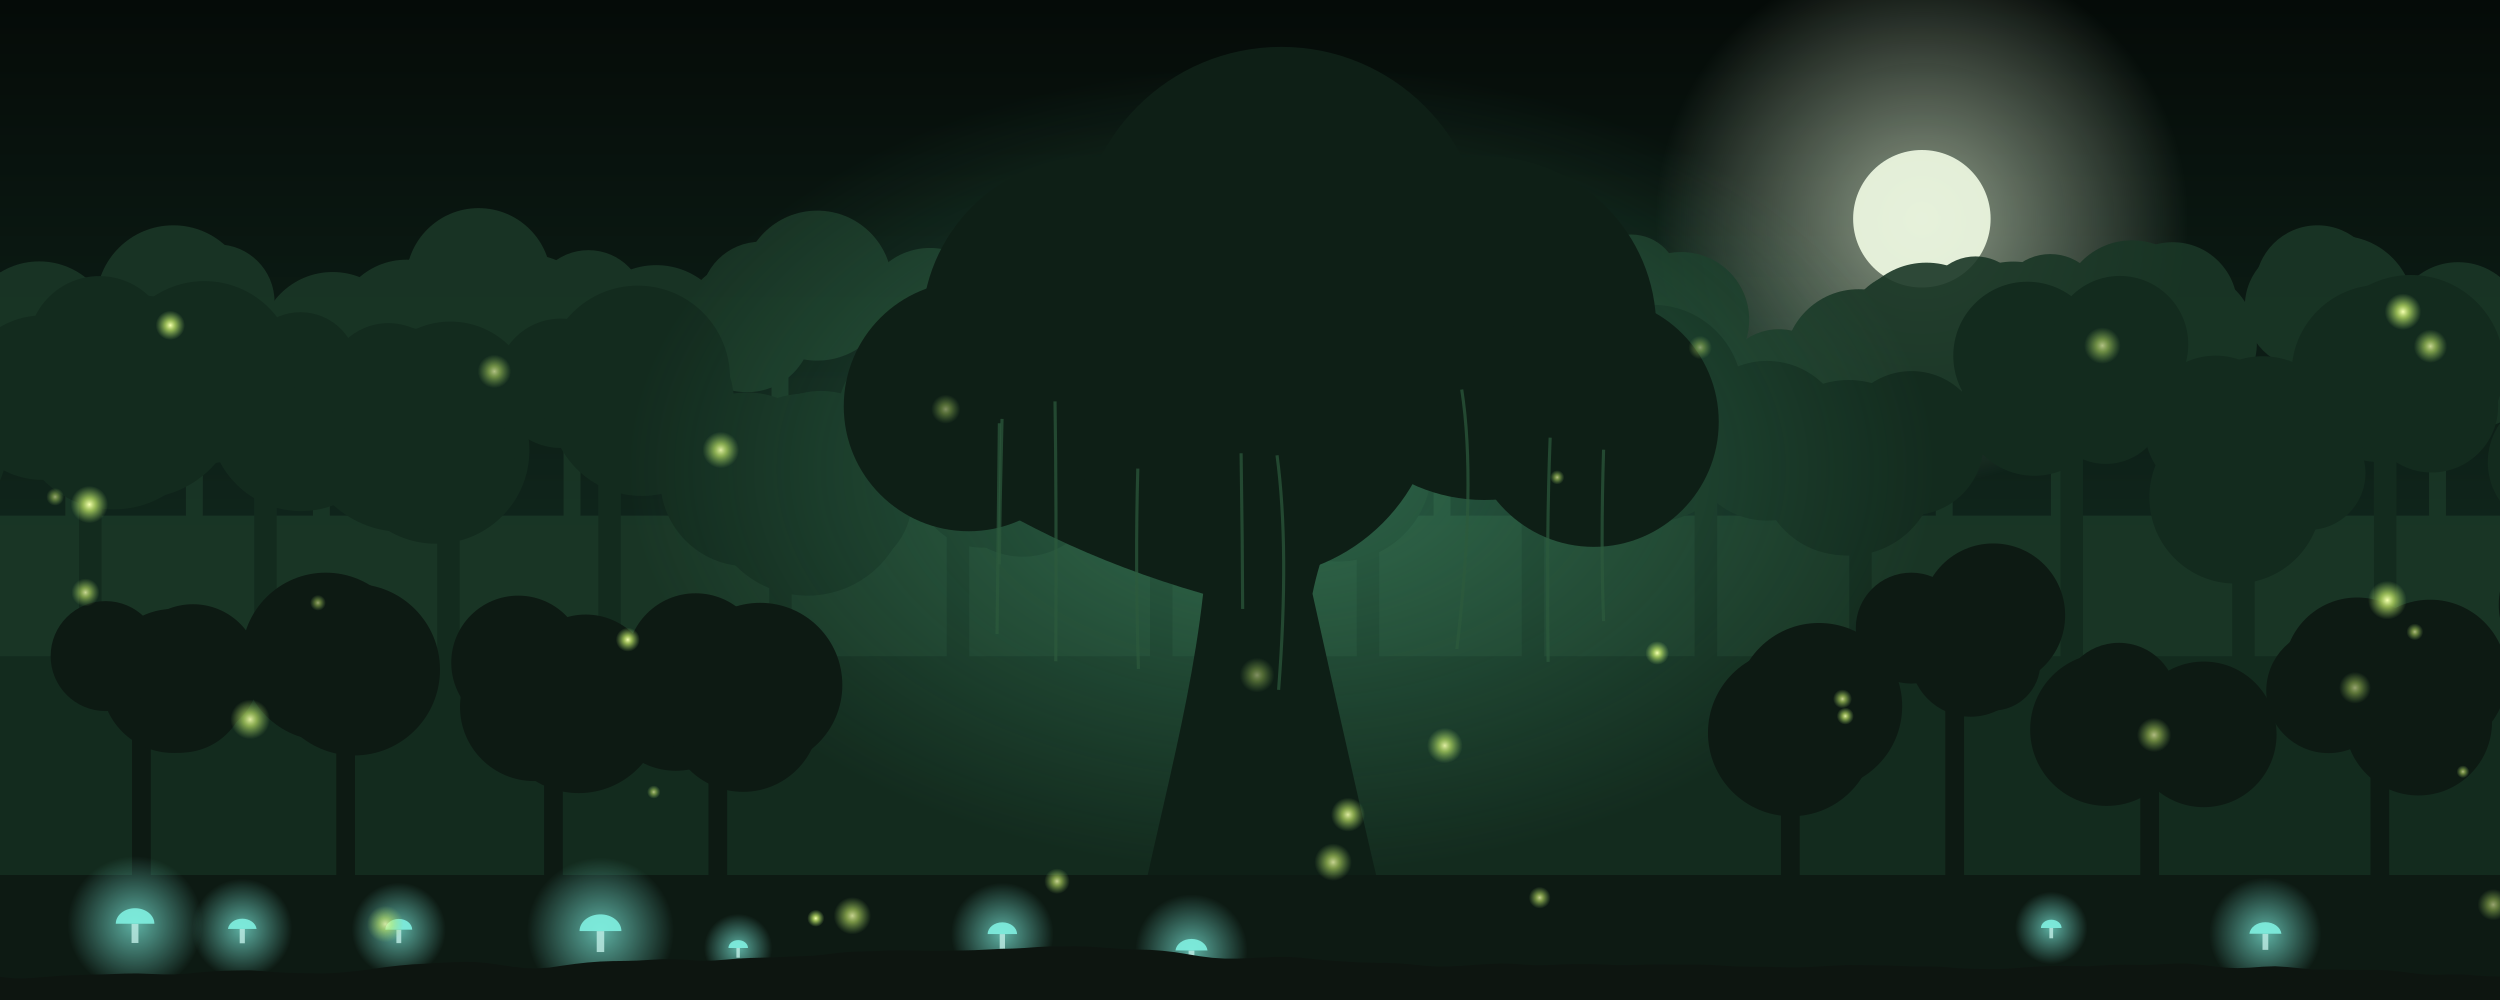
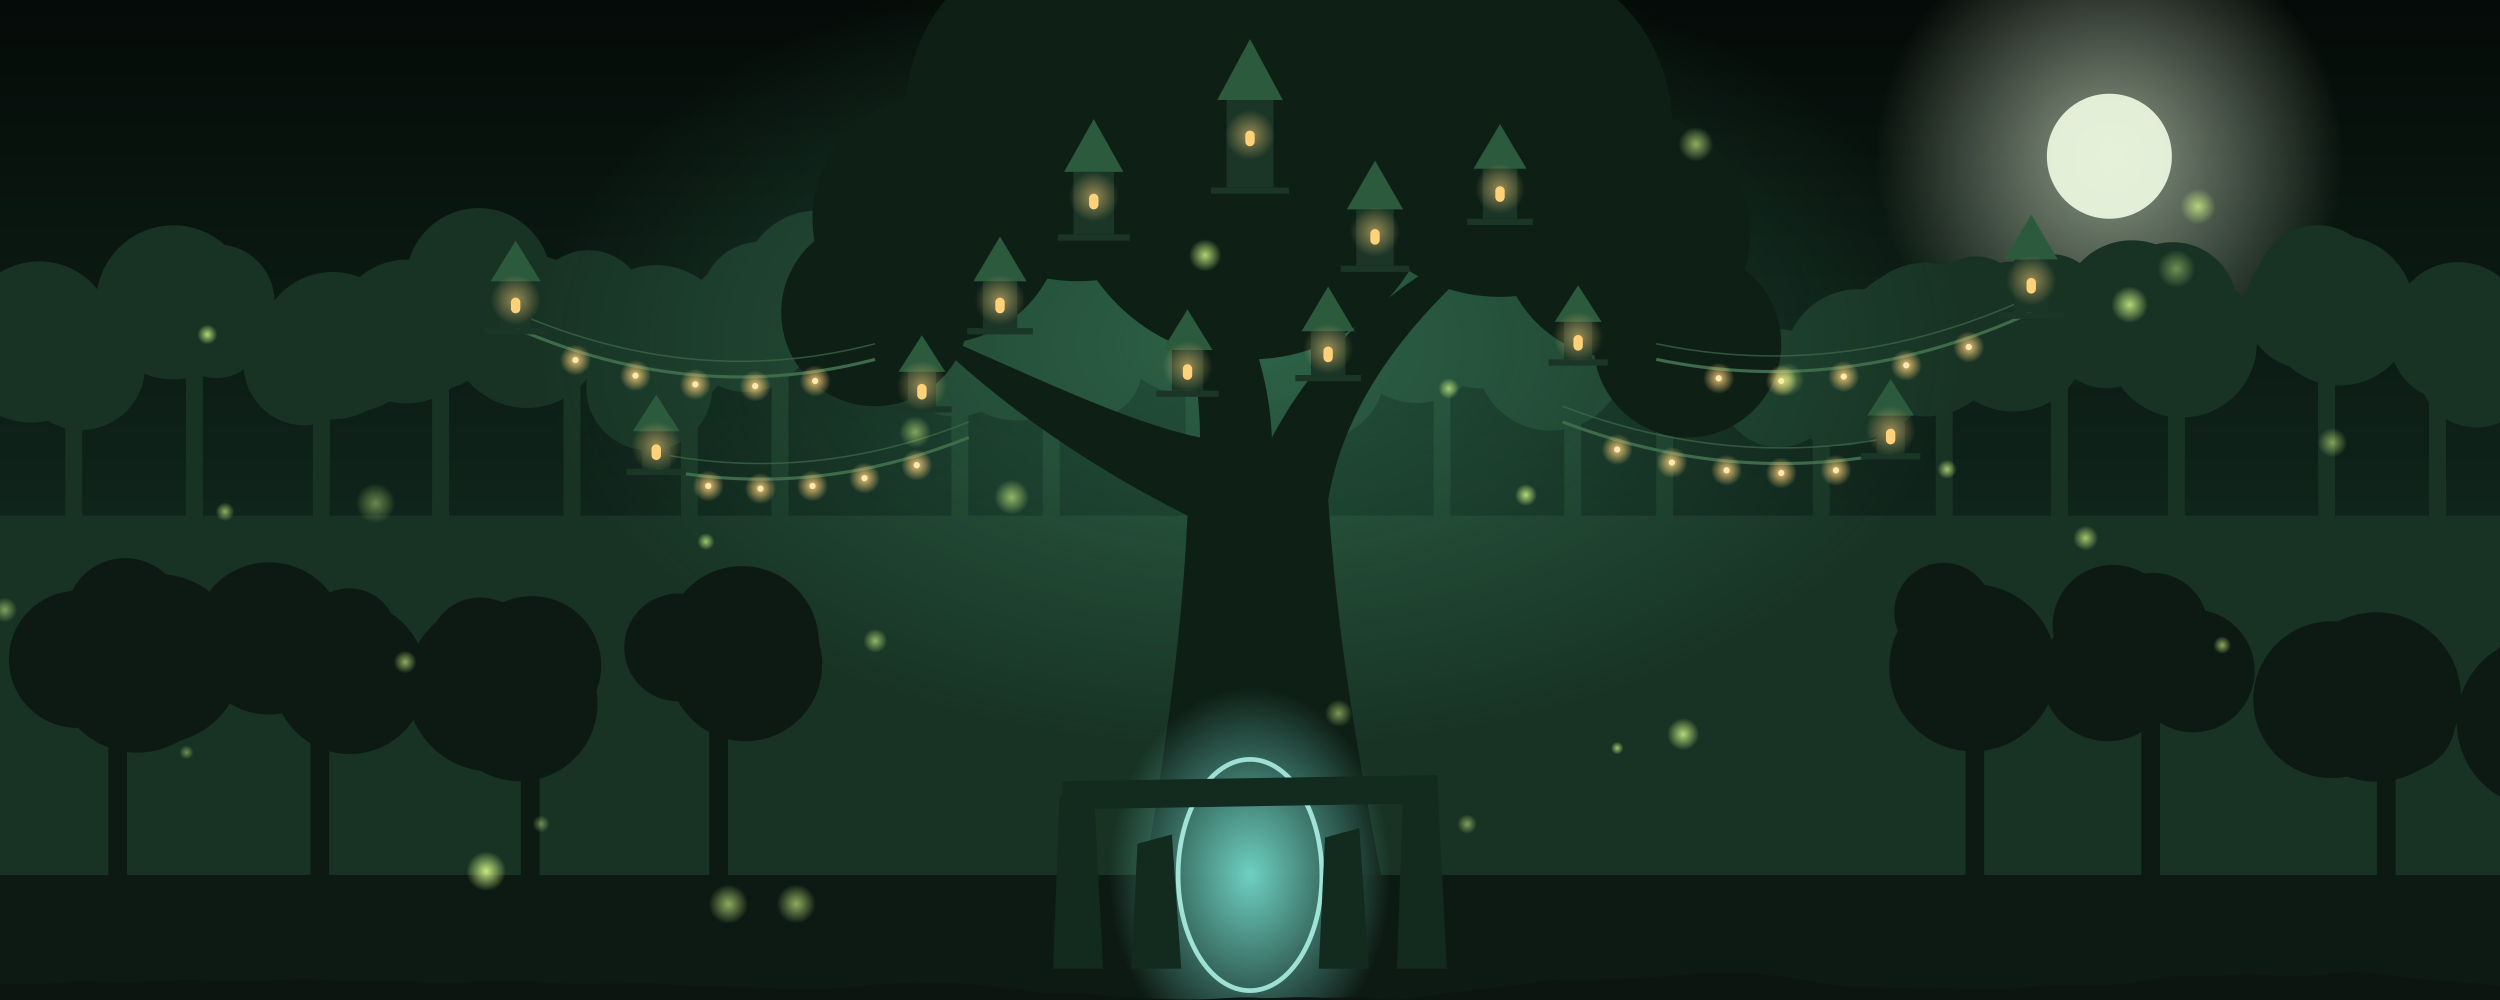
<svg xmlns="http://www.w3.org/2000/svg" viewBox="0 0 1600 640" preserveAspectRatio="xMidYMax slice">
  <defs>
    <linearGradient id="sky" x1="0" y1="0" x2="0" y2="1">
      <stop offset="0" stop-color="#050b08" />
      <stop offset=".55" stop-color="#10261c" />
-       <stop offset="1" stop-color="#1d3a2a" />
+       <stop offset="1" stop-color="#0d1510" />
    </linearGradient>
    <radialGradient id="moon">
-       <stop offset="0" stop-color="#e6f5d8" stop-opacity=".6" />
+       <stop offset="0" stop-color="#e6f5d8" stop-opacity="0.6" />
      <stop offset="1" stop-color="#e6f5d8" stop-opacity="0" />
    </radialGradient>
    <radialGradient id="fly">
-       <stop offset="0" stop-color="#f4ffb0" />
-       <stop offset=".35" stop-color="#c9f06a" stop-opacity=".7" />
-       <stop offset="1" stop-color="#9bd36b" stop-opacity="0" />
+       <stop offset="0" stop-color="#d9ff8a" stop-opacity="0.9" />
+       <stop offset="1" stop-color="#d9ff8a" stop-opacity="0" />
+     </radialGradient>
+     <radialGradient id="lamp">
+       <stop offset="0" stop-color="#ffd27a" stop-opacity="0.9" />
+       <stop offset="1" stop-color="#ffd27a" stop-opacity="0" />
+     </radialGradient>
+     <radialGradient id="portal">
+       <stop offset="0" stop-color="#7ff0e0" stop-opacity="0.85" />
+       <stop offset="1" stop-color="#7ff0e0" stop-opacity="0" />
    </radialGradient>
    <radialGradient id="feyglow">
-       <stop offset="0" stop-color="#5fd39a" stop-opacity=".35" />
+       <stop offset="0" stop-color="#5fd39a" stop-opacity="0.3" />
      <stop offset="1" stop-color="#5fd39a" stop-opacity="0" />
-     </radialGradient>
-     <radialGradient id="shroom">
-       <stop offset="0" stop-color="#7ff0e0" stop-opacity=".7" />
-       <stop offset="1" stop-color="#7ff0e0" stop-opacity="0" />
    </radialGradient>
  </defs>
  <rect width="1600" height="640" fill="url(#sky)" />
-   <circle cx="1230" cy="140" r="170" fill="url(#moon)" />
-   <circle cx="1230" cy="140" r="44" fill="#eef8e2" opacity=".92" />
-   <g fill="#1a3626" opacity="0.9">
+   <circle cx="1350" cy="100" r="150" fill="url(#moon)" />
+   <circle cx="1350" cy="100" r="40" fill="#eef8e2" opacity=".92" />
+   <g fill="#183324">
    <rect x="-59.8" y="223.5" width="10.8" height="146.5" />
    <circle cx="-49.1" cy="190.4" r="40.7" />
    <circle cx="-24.8" cy="218.4" r="43.6" />
    <circle cx="-32.3" cy="207.5" r="46.4" />
    <circle cx="-34.6" cy="222.6" r="33.6" />
    <rect x="41.8" y="241.1" width="10.8" height="128.9" />
    <circle cx="19.8" cy="222.5" r="47.9" />
    <circle cx="30.1" cy="236.5" r="31.1" />
    <circle cx="51.8" cy="234.1" r="41.1" />
    <circle cx="25.1" cy="215" r="47.7" />
    <rect x="119" y="225.9" width="10.8" height="144.1" />
    <circle cx="138.5" cy="211.5" r="30.5" />
    <circle cx="110.3" cy="194.1" r="43.5" />
    <circle cx="138.9" cy="193.2" r="36.8" />
    <circle cx="110.9" cy="193.5" r="49.3" />
    <rect x="200.3" y="246.9" width="10.8" height="123.1" />
    <circle cx="212.9" cy="221.2" r="47.1" />
    <circle cx="212.3" cy="223.5" r="44.8" />
    <circle cx="228" cy="225" r="38.2" />
    <circle cx="194.8" cy="233.4" r="38.8" />
    <rect x="276.6" y="213.5" width="10.8" height="156.5" />
    <circle cx="277" cy="206.7" r="43.2" />
    <circle cx="306.3" cy="179.6" r="46.4" />
    <circle cx="305.5" cy="190.3" r="30.1" />
    <circle cx="260.2" cy="212.2" r="46" />
    <rect x="360.7" y="225.6" width="10.8" height="144.4" />
    <circle cx="376.6" cy="196.4" r="36.3" />
    <circle cx="337" cy="211.9" r="49.2" />
    <circle cx="352.9" cy="203.6" r="32.5" />
    <circle cx="393.6" cy="201.4" r="30.1" />
    <rect x="435.8" y="248.3" width="10.8" height="121.7" />
    <circle cx="420" cy="218.2" r="48.5" />
    <circle cx="421.9" cy="224.9" r="27.9" />
    <circle cx="466.5" cy="214.4" r="27.6" />
    <circle cx="415.5" cy="248" r="40.3" />
    <rect x="493.8" y="213.3" width="10.8" height="156.7" />
    <circle cx="486.8" cy="193.1" r="38.4" />
    <circle cx="523" cy="182.8" r="48" />
    <circle cx="520.1" cy="189.6" r="38.9" />
    <circle cx="478.1" cy="209.1" r="41.9" />
    <rect x="608.9" y="236" width="10.8" height="134" />
    <circle cx="595.2" cy="202.1" r="43.4" />
    <circle cx="611.5" cy="223.8" r="42.8" />
    <circle cx="643.5" cy="227" r="28.9" />
    <circle cx="614.2" cy="217.7" r="31.3" />
    <rect x="667.4" y="250" width="10.8" height="120" />
    <circle cx="650.7" cy="219.9" r="49.2" />
    <circle cx="698.9" cy="235.7" r="31.9" />
    <circle cx="698.2" cy="225" r="35.6" />
    <circle cx="697.6" cy="215.7" r="40.8" />
    <rect x="758.7" y="206.6" width="10.8" height="163.4" />
    <circle cx="782.1" cy="183.1" r="33.9" />
    <circle cx="759.9" cy="204.1" r="48.3" />
    <circle cx="739.8" cy="202.3" r="40.1" />
    <circle cx="754.6" cy="190.2" r="29.3" />
    <rect x="818.3" y="247.1" width="10.8" height="122.9" />
    <circle cx="816.2" cy="237.4" r="40.9" />
    <circle cx="844.1" cy="238.9" r="41.9" />
    <circle cx="832.5" cy="239.8" r="48.1" />
    <circle cx="819.7" cy="221.3" r="30.3" />
    <rect x="917.5" y="216.1" width="10.8" height="153.9" />
    <circle cx="929.5" cy="183.4" r="35.9" />
    <circle cx="922.9" cy="207.9" r="40" />
    <circle cx="947.6" cy="206.5" r="42.1" />
    <circle cx="906.7" cy="212.1" r="45.8" />
    <rect x="1001.1" y="237.9" width="10.8" height="132.1" />
    <circle cx="1014.1" cy="220.3" r="38.1" />
    <circle cx="980.8" cy="207.9" r="36.9" />
    <circle cx="976.2" cy="220.1" r="30" />
    <circle cx="992.5" cy="227.8" r="47.8" />
    <rect x="1060" y="208.3" width="10.8" height="161.7" />
    <circle cx="1047.4" cy="198" r="34.7" />
    <circle cx="1069.7" cy="201.5" r="35.5" />
    <circle cx="1043.9" cy="180.8" r="30.7" />
    <circle cx="1076.1" cy="204.7" r="43.4" />
    <rect x="1160.2" y="248.6" width="10.8" height="121.4" />
    <circle cx="1178.2" cy="242.9" r="42.6" />
    <circle cx="1189.5" cy="232.7" r="47.6" />
    <circle cx="1138.5" cy="248.5" r="37.8" />
    <circle cx="1176.5" cy="248.5" r="35.1" />
    <rect x="1238.9" y="219.8" width="10.8" height="150.2" />
    <circle cx="1232.9" cy="217.3" r="49.2" />
    <circle cx="1264.4" cy="196.1" r="32" />
    <circle cx="1264.8" cy="212.7" r="42.5" />
    <circle cx="1222.4" cy="215.8" r="42.2" />
    <rect x="1312.6" y="226.4" width="10.8" height="143.6" />
    <circle cx="1288.5" cy="215.4" r="48" />
    <circle cx="1349.1" cy="203.8" r="35.5" />
    <circle cx="1312.2" cy="196.5" r="33.9" />
    <circle cx="1348.1" cy="211.3" r="37.1" />
    <rect x="1387.5" y="229.7" width="10.8" height="140.3" />
    <circle cx="1390.5" cy="196.4" r="41.4" />
    <circle cx="1391.9" cy="206.1" r="33.6" />
    <circle cx="1364.5" cy="199.3" r="45.5" />
    <circle cx="1396.4" cy="219.2" r="48" />
    <rect x="1483.6" y="208.6" width="10.8" height="161.4" />
    <circle cx="1476.7" cy="196.1" r="40" />
    <circle cx="1483.2" cy="184" r="39.8" />
    <circle cx="1495.4" cy="187" r="35" />
    <circle cx="1497.2" cy="198.8" r="47.9" />
    <rect x="1554.6" y="241.3" width="10.8" height="128.7" />
    <circle cx="1568.4" cy="217.3" r="38.8" />
    <circle cx="1573.2" cy="210.1" r="42.3" />
    <circle cx="1565.8" cy="210.1" r="29.9" />
    <circle cx="1584.9" cy="236.6" r="37" />
    <rect x="1661.8" y="233.1" width="10.8" height="136.9" />
    <circle cx="1663" cy="209.4" r="38.8" />
    <circle cx="1644.4" cy="230.8" r="27.4" />
    <circle cx="1681.8" cy="229.4" r="47.6" />
    <circle cx="1637.7" cy="222.4" r="43.9" />
    <rect x="0" y="330" width="1600" height="310" />
  </g>
-   <g fill="#132b1e" opacity="1">
-     <rect x="-69" y="301.4" width="14.4" height="158.6" />
-     <circle cx="-100.3" cy="287" r="37.4" />
-     <circle cx="-56.3" cy="282.7" r="61.5" />
-     <circle cx="-65.5" cy="300.8" r="59.2" />
-     <circle cx="-103.3" cy="273.2" r="51.2" />
-     <rect x="50.6" y="268.8" width="14.4" height="191.2" />
-     <circle cx="72.8" cy="262.6" r="63.4" />
-     <circle cx="27" cy="254.5" r="52.6" />
-     <circle cx="63.6" cy="222.4" r="45.7" />
-     <circle cx="88.8" cy="254" r="65" />
-     <rect x="162.7" y="282.5" width="14.4" height="177.5" />
-     <circle cx="192.3" cy="236.4" r="36.6" />
-     <circle cx="192.7" cy="268.5" r="58.6" />
-     <circle cx="206.8" cy="258.4" r="37.1" />
-     <circle cx="130.8" cy="238.3" r="58.4" />
-     <rect x="279.8" y="290.5" width="14.4" height="169.5" />
-     <circle cx="279" cy="288.2" r="59.8" />
-     <circle cx="288.3" cy="259.1" r="53.3" />
-     <circle cx="257.5" cy="275.1" r="65.3" />
-     <circle cx="248.6" cy="246.5" r="39.7" />
-     <rect x="382.9" y="277.8" width="14.4" height="182.2" />
-     <circle cx="359" cy="245.3" r="41.4" />
-     <circle cx="408.2" cy="241.8" r="59" />
-     <circle cx="384.9" cy="253.1" r="39.4" />
-     <circle cx="410.8" cy="258.4" r="59" />
-     <rect x="492.3" y="319.9" width="14.4" height="140.1" />
-     <circle cx="537.3" cy="319.9" r="46.3" />
-     <circle cx="516.8" cy="316.5" r="64.7" />
-     <circle cx="478.2" cy="306.8" r="55.6" />
-     <circle cx="525.5" cy="301.1" r="50.9" />
-     <rect x="605.9" y="308.7" width="14.4" height="151.3" />
-     <circle cx="654.5" cy="305.8" r="50.5" />
-     <circle cx="579.5" cy="263.6" r="42.9" />
-     <circle cx="628.7" cy="308.5" r="42" />
-     <circle cx="627.3" cy="303.5" r="41.8" />
-     <rect x="736" y="286.6" width="14.4" height="173.4" />
-     <circle cx="780.8" cy="276.2" r="40.7" />
-     <circle cx="784.7" cy="270" r="62.7" />
-     <circle cx="723.2" cy="268.7" r="57" />
-     <circle cx="712.6" cy="267.1" r="55.3" />
-     <rect x="868.3" y="305.9" width="14.4" height="154.1" />
-     <circle cx="875.6" cy="295.6" r="36" />
-     <circle cx="884.1" cy="267" r="55.8" />
-     <circle cx="856.5" cy="299.8" r="59.6" />
-     <circle cx="843.4" cy="294.6" r="61.8" />
-     <rect x="973.9" y="260" width="14.4" height="200" />
-     <circle cx="987.5" cy="217.2" r="55.3" />
-     <circle cx="998.6" cy="215.4" r="36.3" />
-     <circle cx="961.7" cy="212.4" r="54.2" />
-     <circle cx="1017.4" cy="239.4" r="42" />
-     <rect x="1084.6" y="289.3" width="14.4" height="170.7" />
-     <circle cx="1066.5" cy="247.9" r="43.9" />
-     <circle cx="1056.7" cy="275.1" r="59.1" />
-     <circle cx="1130.9" cy="282.1" r="51.1" />
-     <circle cx="1057.8" cy="252.5" r="57.4" />
-     <rect x="1183.5" y="316.2" width="14.4" height="143.8" />
-     <circle cx="1183.1" cy="299.4" r="56.2" />
-     <circle cx="1180.1" cy="301.8" r="53.4" />
-     <circle cx="1179.2" cy="286.2" r="41.7" />
-     <circle cx="1223.4" cy="283.6" r="46.1" />
-     <rect x="1318.7" y="261.3" width="14.4" height="198.7" />
-     <circle cx="1302" cy="257.6" r="46.9" />
-     <circle cx="1297.5" cy="227.7" r="47.4" />
-     <circle cx="1356.7" cy="220.4" r="43.8" />
-     <circle cx="1347.7" cy="258.7" r="38.2" />
-     <rect x="1428.6" y="318.4" width="14.4" height="141.6" />
-     <circle cx="1430.7" cy="318.4" r="55.1" />
-     <circle cx="1418" cy="273.2" r="45.6" />
-     <circle cx="1477.5" cy="302.8" r="36.4" />
-     <circle cx="1448.1" cy="279.8" r="51.8" />
-     <rect x="1519.3" y="267.9" width="14.4" height="192.1" />
-     <circle cx="1523.3" cy="239" r="56.7" />
-     <circle cx="1515.3" cy="247.9" r="42.5" />
-     <circle cx="1543" cy="235.6" r="59.6" />
-     <circle cx="1556.3" cy="259.9" r="42.5" />
-     <rect x="1658.7" y="323.5" width="14.4" height="136.5" />
-     <circle cx="1690.3" cy="290.9" r="37.9" />
-     <circle cx="1663" cy="283.9" r="62.4" />
-     <circle cx="1635.6" cy="295.8" r="43.4" />
-     <circle cx="1673.2" cy="280.3" r="40.2" />
-     <rect x="0" y="420" width="1600" height="220" />
+   <ellipse cx="800" cy="220" rx="460" ry="260" fill="url(#feyglow)" />
+   <g fill="#0e1f16">
+     <path d="M720 640 C735 540 755 440 760 330 C700 300 640 260 590 210 C660 240 720 270 768 280 C768 230 752 170 720 120 C790 160 812 230 814 280 C846 220 900 170 980 140 C900 200 860 260 850 320 C858 440 880 540 900 640 Z" />
+     <circle cx="690" cy="70" r="110" />
+     <circle cx="820" cy="30" r="130" />
+     <circle cx="960" cy="80" r="110" />
+     <circle cx="600" cy="140" r="80" />
+     <circle cx="1040" cy="150" r="80" />
+     <circle cx="800" cy="110" r="120" />
+     <circle cx="560" cy="200" r="60" />
+     <circle cx="1080" cy="220" r="60" />
  </g>
-   <ellipse cx="820" cy="300" rx="420" ry="260" fill="url(#feyglow)" />
-   <g fill="#0e1f16">
-     <path d="M720 640 C730 560 760 470 770 380 C700 360 640 330 600 300 C680 310 740 330 780 340 C780 300 760 250 730 220 C790 250 810 300 815 340 C840 290 880 250 940 230 C880 280 850 330 840 380 C860 470 880 560 900 640 Z" />
-     <circle cx="700" cy="210" r="110" />
-     <circle cx="820" cy="160" r="130" />
-     <circle cx="950" cy="210" r="110" />
-     <circle cx="620" cy="260" r="80" />
-     <circle cx="1020" cy="270" r="80" />
-     <circle cx="800" cy="250" r="120" />
-   </g>
-   <path d="M675.2 256.9 q1 60 0.5 166.3" stroke="#2c5a3c" stroke-width="2" fill="none" opacity=".7" />
-   <path d="M728.2 299.9 q-1.7 60 0.4 128.2" stroke="#2c5a3c" stroke-width="2" fill="none" opacity=".7" />
-   <path d="M935.5 249.3 q9.4 60 -3.1 166.1" stroke="#2c5a3c" stroke-width="2" fill="none" opacity=".7" />
-   <path d="M1026.3 287.8 q-1.9 60 0 109.7" stroke="#2c5a3c" stroke-width="2" fill="none" opacity=".7" />
-   <path d="M794.3 290.1 q0.9 60 1 99.6" stroke="#2c5a3c" stroke-width="2" fill="none" opacity=".7" />
-   <path d="M639.6 270.9 q-0.7 60 -1.5 134.9" stroke="#2c5a3c" stroke-width="2" fill="none" opacity=".7" />
-   <path d="M817.3 291.4 q8 60 1 150.1" stroke="#2c5a3c" stroke-width="2" fill="none" opacity=".7" />
-   <path d="M641.3 268.1 q-1.5 60 -1.7 93.1" stroke="#2c5a3c" stroke-width="2" fill="none" opacity=".7" />
-   <path d="M992.1 280.1 q-2.4 60 -1.3 143.5" stroke="#2c5a3c" stroke-width="2" fill="none" opacity=".7" />
-   <g fill="#0d1a13" opacity="1">
-     <rect x="-65.2" y="460" width="12" height="140" />
-     <circle cx="-71.3" cy="438.1" r="45.9" />
-     <circle cx="-38.8" cy="435.1" r="36.4" />
-     <circle cx="-62.9" cy="445.8" r="39.9" />
-     <circle cx="-76.6" cy="435" r="43.6" />
-     <rect x="84.5" y="441.6" width="12" height="158.4" />
-     <circle cx="115.7" cy="439.5" r="42.2" />
-     <circle cx="110.9" cy="435.8" r="46.1" />
-     <circle cx="123.5" cy="429.5" r="42.8" />
-     <circle cx="67.6" cy="419.9" r="35.2" />
-     <rect x="215.2" y="446" width="12" height="154" />
-     <circle cx="226.7" cy="428.6" r="54.9" />
-     <circle cx="207.8" cy="426" r="41.8" />
-     <circle cx="221" cy="424.7" r="39.4" />
-     <circle cx="208.5" cy="420.3" r="53.8" />
-     <rect x="348.2" y="457.8" width="12" height="142.2" />
-     <circle cx="331.7" cy="424.1" r="42.9" />
-     <circle cx="370.4" cy="454.1" r="53.5" />
-     <circle cx="374.9" cy="436.7" r="43.4" />
-     <circle cx="341.9" cy="452.4" r="47.5" />
-     <rect x="453.4" y="461" width="12" height="139" />
-     <circle cx="432.5" cy="446.8" r="46.5" />
-     <circle cx="475.6" cy="458" r="48.8" />
-     <circle cx="445.2" cy="423.7" r="44" />
-     <circle cx="486.5" cy="438.4" r="52.6" />
-     <rect x="1139.8" y="471" width="12" height="129" />
-     <circle cx="1164.1" cy="452" r="53.3" />
-     <circle cx="1145" cy="455.1" r="37.1" />
-     <circle cx="1146.5" cy="469" r="53.4" />
-     <circle cx="1166.5" cy="464.8" r="39.1" />
-     <rect x="1245" y="425" width="12" height="175" />
-     <circle cx="1261.2" cy="419.9" r="38.8" />
-     <circle cx="1275.7" cy="393.8" r="46" />
-     <circle cx="1275.3" cy="424.3" r="30.5" />
-     <circle cx="1223.2" cy="402" r="35.5" />
-     <rect x="1369.8" y="470.9" width="12" height="129.1" />
-     <circle cx="1370.5" cy="458.5" r="32.6" />
-     <circle cx="1348.2" cy="466.9" r="48.9" />
-     <circle cx="1410.4" cy="470" r="46.6" />
-     <circle cx="1356.1" cy="448.7" r="37.3" />
-     <rect x="1517.1" y="467" width="12" height="133" />
-     <circle cx="1490.2" cy="442.2" r="39.8" />
-     <circle cx="1547.8" cy="462" r="47.1" />
-     <circle cx="1508.6" cy="429.2" r="46.8" />
-     <circle cx="1555.3" cy="432.9" r="49.1" />
-     <rect x="1657.8" y="422.4" width="12" height="177.6" />
-     <circle cx="1644.5" cy="397.4" r="38.9" />
-     <circle cx="1687.7" cy="401.6" r="31.9" />
-     <circle cx="1671.1" cy="392.3" r="48.4" />
-     <circle cx="1645.6" cy="387" r="46.4" />
+   <rect x="629" y="180" width="22" height="30" fill="#1b3527" />
+   <path d="M623 180 L640 151.4 L657 180 Z" fill="#2c5a3c" />
+   <rect x="619" y="210" width="42" height="4" fill="#1b3527" />
+   <rect x="637" y="190.5" width="6" height="10" rx="3" fill="#ffd27a" />
+   <circle cx="640" cy="192" r="16" fill="url(#lamp)" opacity=".6" />
+   <rect x="687" y="110" width="26" height="40" fill="#1b3527" />
+   <path d="M681 110 L700 76.2 L719 110 Z" fill="#2c5a3c" />
+   <rect x="677" y="150" width="46" height="4" fill="#1b3527" />
+   <rect x="697" y="124" width="6" height="10" rx="3" fill="#ffd27a" />
+   <circle cx="700" cy="126" r="16" fill="url(#lamp)" opacity=".6" />
+   <rect x="785" y="64" width="30" height="56" fill="#1b3527" />
+   <path d="M779 64 L800 25 L821 64 Z" fill="#2c5a3c" />
+   <rect x="775" y="120" width="50" height="4" fill="#1b3527" />
+   <rect x="797" y="83.6" width="6" height="10" rx="3" fill="#ffd27a" />
+   <circle cx="800" cy="86.4" r="16" fill="url(#lamp)" opacity=".6" />
+   <rect x="868" y="134" width="24" height="36" fill="#1b3527" />
+   <path d="M862 134 L880 102.8 L898 134 Z" fill="#2c5a3c" />
+   <rect x="858" y="170" width="44" height="4" fill="#1b3527" />
+   <rect x="877" y="146.6" width="6" height="10" rx="3" fill="#ffd27a" />
+   <circle cx="880" cy="148.4" r="16" fill="url(#lamp)" opacity=".6" />
+   <rect x="949" y="108" width="22" height="32" fill="#1b3527" />
+   <path d="M943 108 L960 79.4 L977 108 Z" fill="#2c5a3c" />
+   <rect x="939" y="140" width="42" height="4" fill="#1b3527" />
+   <rect x="957" y="119.2" width="6" height="10" rx="3" fill="#ffd27a" />
+   <circle cx="960" cy="120.8" r="16" fill="url(#lamp)" opacity=".6" />
+   <rect x="750" y="224" width="20" height="26" fill="#1b3527" />
+   <path d="M744 224 L760 198 L776 224 Z" fill="#2c5a3c" />
+   <rect x="740" y="250" width="40" height="4" fill="#1b3527" />
+   <rect x="757" y="233.1" width="6" height="10" rx="3" fill="#ffd27a" />
+   <circle cx="760" cy="234.4" r="16" fill="url(#lamp)" opacity=".6" />
+   <rect x="839" y="212" width="22" height="28" fill="#1b3527" />
+   <path d="M833 212 L850 183.4 L867 212 Z" fill="#2c5a3c" />
+   <rect x="829" y="240" width="42" height="4" fill="#1b3527" />
+   <rect x="847" y="221.8" width="6" height="10" rx="3" fill="#ffd27a" />
+   <circle cx="850" cy="223.2" r="16" fill="url(#lamp)" opacity=".6" />
+   <rect x="1001" y="206" width="18" height="24" fill="#1b3527" />
+   <path d="M995 206 L1010 182.6 L1025 206 Z" fill="#2c5a3c" />
+   <rect x="991" y="230" width="38" height="4" fill="#1b3527" />
+   <rect x="1007" y="214.4" width="6" height="10" rx="3" fill="#ffd27a" />
+   <circle cx="1010" cy="215.6" r="16" fill="url(#lamp)" opacity=".6" />
+   <rect x="581" y="238" width="18" height="22" fill="#1b3527" />
+   <path d="M575 238 L590 214.6 L605 238 Z" fill="#2c5a3c" />
+   <rect x="571" y="260" width="38" height="4" fill="#1b3527" />
+   <rect x="587" y="245.7" width="6" height="10" rx="3" fill="#ffd27a" />
+   <circle cx="590" cy="246.8" r="16" fill="url(#lamp)" opacity=".6" />
+   <path d="M560 230 Q445 260 330 210" stroke="#3e6b4a" stroke-width="2" fill="none" />
+   <path d="M560 220 Q445 250 330 200" stroke="#3e6b4a" stroke-width="1" fill="none" opacity=".7" />
+   <circle cx="521.7" cy="243.8" r="10" fill="url(#lamp)" />
+   <circle cx="521.7" cy="243.8" r="2" fill="#ffe9b0" />
+   <circle cx="483.3" cy="247.1" r="10" fill="url(#lamp)" />
+   <circle cx="483.3" cy="247.1" r="2" fill="#ffe9b0" />
+   <circle cx="445" cy="246" r="10" fill="url(#lamp)" />
+   <circle cx="445" cy="246" r="2" fill="#ffe9b0" />
+   <circle cx="406.7" cy="240.4" r="10" fill="url(#lamp)" />
+   <circle cx="406.7" cy="240.4" r="2" fill="#ffe9b0" />
+   <circle cx="368.3" cy="230.4" r="10" fill="url(#lamp)" />
+   <circle cx="368.3" cy="230.4" r="2" fill="#ffe9b0" />
+   <path d="M1060 230 Q1180 255 1300 200" stroke="#3e6b4a" stroke-width="2" fill="none" />
+   <path d="M1060 220 Q1180 245 1300 190" stroke="#3e6b4a" stroke-width="1" fill="none" opacity=".7" />
+   <circle cx="1100" cy="242.1" r="10" fill="url(#lamp)" />
+   <circle cx="1100" cy="242.1" r="2" fill="#ffe9b0" />
+   <circle cx="1140" cy="243.8" r="10" fill="url(#lamp)" />
+   <circle cx="1140" cy="243.8" r="2" fill="#ffe9b0" />
+   <circle cx="1180" cy="241" r="10" fill="url(#lamp)" />
+   <circle cx="1180" cy="241" r="2" fill="#ffe9b0" />
+   <circle cx="1220" cy="233.8" r="10" fill="url(#lamp)" />
+   <circle cx="1220" cy="233.8" r="2" fill="#ffe9b0" />
+   <circle cx="1260" cy="222.1" r="10" fill="url(#lamp)" />
+   <circle cx="1260" cy="222.1" r="2" fill="#ffe9b0" />
+   <path d="M620 280 Q520 320 420 300" stroke="#3e6b4a" stroke-width="2" fill="none" />
+   <path d="M620 270 Q520 310 420 290" stroke="#3e6b4a" stroke-width="1" fill="none" opacity=".7" />
+   <circle cx="586.7" cy="297.7" r="10" fill="url(#lamp)" />
+   <circle cx="586.7" cy="297.7" r="2" fill="#ffe9b0" />
+   <circle cx="553.3" cy="306" r="10" fill="url(#lamp)" />
+   <circle cx="553.3" cy="306" r="2" fill="#ffe9b0" />
+   <circle cx="520" cy="311" r="10" fill="url(#lamp)" />
+   <circle cx="520" cy="311" r="2" fill="#ffe9b0" />
+   <circle cx="486.7" cy="312.7" r="10" fill="url(#lamp)" />
+   <circle cx="486.7" cy="312.7" r="2" fill="#ffe9b0" />
+   <circle cx="453.3" cy="311" r="10" fill="url(#lamp)" />
+   <circle cx="453.3" cy="311" r="2" fill="#ffe9b0" />
+   <path d="M1000 270 Q1105 310 1210 290" stroke="#3e6b4a" stroke-width="2" fill="none" />
+   <path d="M1000 260 Q1105 300 1210 280" stroke="#3e6b4a" stroke-width="1" fill="none" opacity=".7" />
+   <circle cx="1035" cy="287.7" r="10" fill="url(#lamp)" />
+   <circle cx="1035" cy="287.7" r="2" fill="#ffe9b0" />
+   <circle cx="1070" cy="296" r="10" fill="url(#lamp)" />
+   <circle cx="1070" cy="296" r="2" fill="#ffe9b0" />
+   <circle cx="1105" cy="301" r="10" fill="url(#lamp)" />
+   <circle cx="1105" cy="301" r="2" fill="#ffe9b0" />
+   <circle cx="1140" cy="302.7" r="10" fill="url(#lamp)" />
+   <circle cx="1140" cy="302.7" r="2" fill="#ffe9b0" />
+   <circle cx="1175" cy="301" r="10" fill="url(#lamp)" />
+   <circle cx="1175" cy="301" r="2" fill="#ffe9b0" />
+   <rect x="320" y="180" width="20" height="30" fill="#1b3527" />
+   <path d="M314 180 L330 154 L346 180 Z" fill="#2c5a3c" />
+   <rect x="310" y="210" width="40" height="4" fill="#1b3527" />
+   <rect x="327" y="190.5" width="6" height="10" rx="3" fill="#ffd27a" />
+   <circle cx="330" cy="192" r="16" fill="url(#lamp)" opacity=".6" />
+   <rect x="1289" y="166" width="22" height="34" fill="#1b3527" />
+   <path d="M1283 166 L1300 137.4 L1317 166 Z" fill="#2c5a3c" />
+   <rect x="1279" y="200" width="42" height="4" fill="#1b3527" />
+   <rect x="1297" y="177.9" width="6" height="10" rx="3" fill="#ffd27a" />
+   <circle cx="1300" cy="179.6" r="16" fill="url(#lamp)" opacity=".6" />
+   <rect x="411" y="276" width="18" height="24" fill="#1b3527" />
+   <path d="M405 276 L420 252.6 L435 276 Z" fill="#2c5a3c" />
+   <rect x="401" y="300" width="38" height="4" fill="#1b3527" />
+   <rect x="417" y="284.4" width="6" height="10" rx="3" fill="#ffd27a" />
+   <circle cx="420" cy="285.6" r="16" fill="url(#lamp)" opacity=".6" />
+   <rect x="1201" y="266" width="18" height="24" fill="#1b3527" />
+   <path d="M1195 266 L1210 242.6 L1225 266 Z" fill="#2c5a3c" />
+   <rect x="1191" y="290" width="38" height="4" fill="#1b3527" />
+   <rect x="1207" y="274.4" width="6" height="10" rx="3" fill="#ffd27a" />
+   <circle cx="1210" cy="275.6" r="16" fill="url(#lamp)" opacity=".6" />
+   <g fill="#0d1a13">
+     <rect x="-67.8" y="461.2" width="12" height="138.8" />
+     <circle cx="-93.9" cy="449.2" r="31.1" />
+     <circle cx="-57.2" cy="445.6" r="51.3" />
+     <circle cx="-64.9" cy="460.7" r="49.3" />
+     <circle cx="-96.4" cy="437.7" r="42.7" />
+     <rect x="69.3" y="434" width="12" height="166" />
+     <circle cx="87.8" cy="428.9" r="52.8" />
+     <circle cx="49.6" cy="422" r="43.9" />
+     <circle cx="80.1" cy="395.3" r="38.1" />
+     <circle cx="101.1" cy="421.6" r="54.2" />
+     <rect x="198.7" y="445.5" width="12" height="154.5" />
+     <circle cx="223.5" cy="407" r="30.5" />
+     <circle cx="223.8" cy="433.7" r="48.9" />
+     <circle cx="235.5" cy="425.3" r="31" />
+     <circle cx="172.2" cy="408.6" r="48.7" />
+     <rect x="333.3" y="452.1" width="12" height="147.9" />
+     <circle cx="332.6" cy="450.2" r="49.8" />
+     <circle cx="340.4" cy="425.9" r="44.4" />
+     <circle cx="314.8" cy="439.3" r="54.5" />
+     <circle cx="307.3" cy="415.4" r="33" />
+     <rect x="453.9" y="441.5" width="12" height="158.5" />
+     <circle cx="434" cy="414.4" r="34.5" />
+     <circle cx="474.9" cy="411.5" r="49.2" />
+     <circle cx="455.5" cy="420.9" r="32.8" />
+     <circle cx="477.1" cy="425.3" r="49.1" />
+     <rect x="1257.9" y="431.4" width="12" height="168.6" />
+     <circle cx="1256.3" cy="411.6" r="31.9" />
+     <circle cx="1243.8" cy="391.7" r="31.5" />
+     <circle cx="1262.6" cy="427.4" r="53.5" />
+     <circle cx="1245.1" cy="404" r="30.1" />
+     <rect x="1370.4" y="439.8" width="12" height="160.2" />
+     <circle cx="1349" cy="432" r="42.4" />
+     <circle cx="1377.8" cy="402" r="35.4" />
+     <circle cx="1352.3" cy="400.1" r="38.6" />
+     <circle cx="1403.7" cy="429.4" r="39.3" />
+     <rect x="1521.2" y="471.9" width="12" height="128.1" />
+     <circle cx="1520.8" cy="446.1" r="54.2" />
+     <circle cx="1509.9" cy="451.8" r="35.3" />
+     <circle cx="1492.3" cy="447.8" r="50.2" />
+     <circle cx="1538.4" cy="460.9" r="33.1" />
+     <rect x="1655.5" y="472.9" width="12" height="127.1" />
+     <circle cx="1642.8" cy="438.4" r="49.4" />
+     <circle cx="1688.7" cy="449.9" r="52.3" />
+     <circle cx="1671.4" cy="444.6" r="53.2" />
+     <circle cx="1627.1" cy="462.2" r="54.8" />
    <rect x="0" y="560" width="1600" height="80" />
  </g>
-   <circle cx="155" cy="594.5" r="32" fill="url(#shroom)" />
-   <rect x="153.4" y="594.5" width="3.3" height="9.2" fill="#bfeee6" opacity=".8" />
-   <path d="M145.9 594.5 a9.2 7.3 0 0 1 18.3 0 Z" fill="#7ff0e0" opacity=".9" />
-   <circle cx="384.3" cy="595.9" r="47" fill="url(#shroom)" />
-   <rect x="381.9" y="595.9" width="4.8" height="13.4" fill="#bfeee6" opacity=".8" />
-   <path d="M370.9 595.9 a13.4 10.7 0 0 1 26.8 0 Z" fill="#7ff0e0" opacity=".9" />
-   <circle cx="472.4" cy="606.7" r="21.8" fill="url(#shroom)" />
-   <rect x="471.3" y="606.7" width="2.2" height="6.2" fill="#bfeee6" opacity=".8" />
-   <path d="M466.2 606.7 a6.2 5 0 0 1 12.5 0 Z" fill="#7ff0e0" opacity=".9" />
-   <circle cx="1312.8" cy="593.9" r="23.2" fill="url(#shroom)" />
-   <rect x="1311.6" y="593.9" width="2.4" height="6.6" fill="#bfeee6" opacity=".8" />
-   <path d="M1306.2 593.9 a6.6 5.3 0 0 1 13.2 0 Z" fill="#7ff0e0" opacity=".9" />
-   <circle cx="255.2" cy="595" r="30.1" fill="url(#shroom)" />
-   <rect x="253.7" y="595" width="3.1" height="8.6" fill="#bfeee6" opacity=".8" />
-   <path d="M246.6 595 a8.6 6.9 0 0 1 17.2 0 Z" fill="#7ff0e0" opacity=".9" />
-   <circle cx="762.5" cy="608.3" r="35.9" fill="url(#shroom)" />
-   <rect x="760.7" y="608.3" width="3.7" height="10.3" fill="#bfeee6" opacity=".8" />
-   <path d="M752.3 608.3 a10.3 8.2 0 0 1 20.5 0 Z" fill="#7ff0e0" opacity=".9" />
-   <circle cx="86.4" cy="591.2" r="43.2" fill="url(#shroom)" />
-   <rect x="84.2" y="591.2" width="4.4" height="12.3" fill="#bfeee6" opacity=".8" />
-   <path d="M74.1 591.2 a12.3 9.9 0 0 1 24.7 0 Z" fill="#7ff0e0" opacity=".9" />
-   <circle cx="1449.8" cy="597.6" r="35.9" fill="url(#shroom)" />
-   <rect x="1448" y="597.6" width="3.7" height="10.3" fill="#bfeee6" opacity=".8" />
-   <path d="M1439.6 597.6 a10.3 8.2 0 0 1 20.5 0 Z" fill="#7ff0e0" opacity=".9" />
-   <circle cx="641.5" cy="597.8" r="32.8" fill="url(#shroom)" />
-   <rect x="639.8" y="597.8" width="3.4" height="9.4" fill="#bfeee6" opacity=".8" />
-   <path d="M632.1 597.8 a9.4 7.5 0 0 1 18.8 0 Z" fill="#7ff0e0" opacity=".9" />
-   <circle cx="57.2" cy="322.9" r="12" fill="url(#fly)" opacity="1" />
-   <circle cx="924.7" cy="477.2" r="11.4" fill="url(#fly)" opacity="0.9" />
-   <circle cx="522.1" cy="587.7" r="5.5" fill="url(#fly)" opacity="1" />
-   <circle cx="1378.6" cy="470.4" r="11" fill="url(#fly)" opacity="0.7" />
-   <circle cx="676.5" cy="564" r="8.2" fill="url(#fly)" opacity="0.8" />
-   <circle cx="418.4" cy="506.9" r="4.3" fill="url(#fly)" opacity="0.7" />
-   <circle cx="160.1" cy="460.4" r="12.7" fill="url(#fly)" opacity="0.9" />
-   <circle cx="246.6" cy="591.4" r="11.7" fill="url(#fly)" opacity="0.8" />
-   <circle cx="1345.5" cy="221.2" r="11.7" fill="url(#fly)" opacity="0.7" />
-   <circle cx="1088.1" cy="222.4" r="7.5" fill="url(#fly)" opacity="0.5" />
-   <circle cx="996.6" cy="305.5" r="4.6" fill="url(#fly)" opacity="0.7" />
-   <circle cx="605.3" cy="261.9" r="9.3" fill="url(#fly)" opacity="0.5" />
-   <circle cx="316.4" cy="237.7" r="10.7" fill="url(#fly)" opacity="0.7" />
-   <circle cx="1576.3" cy="493.9" r="4.1" fill="url(#fly)" opacity="0.7" />
-   <circle cx="35.3" cy="318" r="5.7" fill="url(#fly)" opacity="0.6" />
-   <circle cx="985.4" cy="574.5" r="7" fill="url(#fly)" opacity="0.8" />
-   <circle cx="109" cy="208.2" r="9.4" fill="url(#fly)" opacity="1" />
-   <circle cx="545.5" cy="586.1" r="12" fill="url(#fly)" opacity="0.8" />
-   <circle cx="853.2" cy="551.8" r="12" fill="url(#fly)" opacity="0.8" />
-   <circle cx="203.5" cy="385.8" r="5.1" fill="url(#fly)" opacity="0.6" />
-   <circle cx="804.5" cy="432.1" r="11.1" fill="url(#fly)" opacity="0.5" />
-   <circle cx="1060.6" cy="417.9" r="7.6" fill="url(#fly)" opacity="1" />
-   <circle cx="461.3" cy="288" r="11.7" fill="url(#fly)" opacity="0.9" />
-   <circle cx="862.7" cy="521.4" r="10.9" fill="url(#fly)" opacity="0.9" />
-   <circle cx="54.7" cy="379.2" r="9" fill="url(#fly)" opacity="0.8" />
-   <circle cx="1527.9" cy="384.1" r="12.4" fill="url(#fly)" opacity="1" />
-   <circle cx="1179.2" cy="447.3" r="6.1" fill="url(#fly)" opacity="0.8" />
-   <circle cx="1595.7" cy="579" r="10.1" fill="url(#fly)" opacity="0.6" />
-   <circle cx="1181" cy="458.3" r="5.5" fill="url(#fly)" opacity="0.9" />
-   <circle cx="1537.9" cy="199.5" r="11.7" fill="url(#fly)" opacity="1" />
-   <circle cx="1545.5" cy="404.4" r="5.4" fill="url(#fly)" opacity="0.7" />
-   <circle cx="1507.2" cy="440.2" r="10.2" fill="url(#fly)" opacity="0.6" />
-   <circle cx="401.8" cy="409.4" r="7.7" fill="url(#fly)" opacity="1" />
-   <circle cx="1555.5" cy="221.6" r="10.7" fill="url(#fly)" opacity="0.8" />
-   <path d="M0 640 L0 625.2 L8 626.1 L16 626.2 L24 625.6 L32 625 L40 624.4 L48 624.1 L56 623.8 L64 623.7 L72 623.4 L80 623.1 L88 623 L96 623.3 L104 623.6 L112 623.6 L120 623.1 L128 622.3 L136 621.7 L144 621.3 L152 621.1 L160 621 L168 621.5 L176 622.2 L184 622.6 L192 622.8 L200 622.9 L208 623 L216 622.6 L224 621.9 L232 621 L240 619.9 L248 618.8 L256 617.9 L264 617.2 L272 616.8 L280 616.3 L288 615.9 L296 615.6 L304 615.7 L312 616.4 L320 617.5 L328 618.7 L336 619.6 L344 619.8 L352 619.2 L360 618 L368 616.9 L376 616 L384 615.4 L392 615.1 L400 615 L408 614.8 L416 614.3 L424 613.9 L432 613.9 L440 614.3 L448 614.9 L456 614.8 L464 614.2 L472 613.5 L480 613.1 L488 612.9 L496 612.7 L504 612.3 L512 612 L520 611.7 L528 610.9 L536 609.9 L544 609.2 L552 608.9 L560 608.7 L568 608.3 L576 608.2 L584 608.3 L592 608.5 L600 608.6 L608 608.4 L616 608.3 L624 608.1 L632 607.7 L640 607.3 L648 607.1 L656 606.7 L664 606.1 L672 605.7 L680 605.7 L688 605.6 L696 605.8 L704 606.3 L712 606.9 L720 607.5 L728 607.7 L736 607.9 L744 608.5 L752 609.4 L760 610.7 L768 612 L776 613 L784 613.5 L792 613.5 L800 613.2 L808 612.8 L816 612.4 L824 612.4 L832 612.9 L840 613.7 L848 614.5 L856 615.1 L864 615.6 L872 616 L880 616.2 L888 616.3 L896 616.6 L904 617.3 L912 618.1 L920 618.6 L928 618.5 L936 618.1 L944 617.5 L952 617 L960 616.7 L968 616.8 L976 617.4 L984 617.8 L992 617.6 L1000 617.2 L1008 617 L1016 617 L1024 617.2 L1032 617.6 L1040 617.7 L1048 617.5 L1056 617.3 L1064 617.2 L1072 617.4 L1080 617.4 L1088 617.4 L1096 617.6 L1104 618.1 L1112 618.6 L1120 618.7 L1128 618.7 L1136 618.9 L1144 619.1 L1152 619.1 L1160 618.8 L1168 618.3 L1176 617.9 L1184 617.6 L1192 617.7 L1200 617.8 L1208 617.9 L1216 618.2 L1224 618.5 L1232 618.5 L1240 618.6 L1248 619.2 L1256 619.8 L1264 620.1 L1272 620.2 L1280 620.2 L1288 619.8 L1296 619.1 L1304 618.6 L1312 618.3 L1320 618.2 L1328 618.3 L1336 618.4 L1344 618 L1352 617.5 L1360 617.4 L1368 617.5 L1376 617.5 L1384 617.1 L1392 616.7 L1400 616.7 L1408 617.4 L1416 618.4 L1424 619.3 L1432 619.6 L1440 619.3 L1448 618.7 L1456 618.4 L1464 618.9 L1472 619.7 L1480 620.4 L1488 620.5 L1496 620.5 L1504 620.7 L1512 620.7 L1520 620.7 L1528 621 L1536 621.8 L1544 622.8 L1552 623.7 L1560 623.9 L1568 623.6 L1576 623.6 L1584 624.3 L1592 624.8 L1600 625 L1600 640 Z" fill="#0d1510" />
+   <ellipse cx="800" cy="560" rx="90" ry="120" fill="url(#portal)" />
+   <ellipse cx="800" cy="560" rx="46" ry="74" fill="none" stroke="#b9fff2" stroke-width="3" opacity=".8" />
+   <path d="M674 620 L678 510 L700 504 L706 620 Z" fill="#132a1e" />
+   <path d="M724 620 L728 540 L750 534 L756 620 Z" fill="#132a1e" />
+   <path d="M844 620 L848 536 L870 530 L876 620 Z" fill="#132a1e" />
+   <path d="M894 620 L898 508 L920 502 L926 620 Z" fill="#132a1e" />
+   <path d="M680 500 L920 496 L920 514 L680 518 Z" fill="#132a1e" />
+   <circle cx="1492.8" cy="283.3" r="9.4" fill="url(#fly)" opacity="0.6" />
+   <circle cx="771.3" cy="163.4" r="10.4" fill="url(#fly)" opacity="0.9" />
+   <circle cx="132.7" cy="214.1" r="6.4" fill="url(#fly)" opacity="0.9" />
+   <circle cx="240.4" cy="322.1" r="12.7" fill="url(#fly)" opacity="0.5" />
+   <circle cx="1143.7" cy="242.9" r="10.9" fill="url(#fly)" opacity="0.6" />
+   <circle cx="560.2" cy="410.1" r="7.7" fill="url(#fly)" opacity="0.7" />
+   <circle cx="927.2" cy="248.7" r="6.7" fill="url(#fly)" opacity="0.8" />
+   <circle cx="1422.2" cy="412.9" r="5.7" fill="url(#fly)" opacity="0.7" />
+   <circle cx="1392.9" cy="172.1" r="12.1" fill="url(#fly)" opacity="0.5" />
+   <circle cx="259.3" cy="423.7" r="7.3" fill="url(#fly)" opacity="0.7" />
+   <circle cx="1363" cy="195" r="11.8" fill="url(#fly)" opacity="0.9" />
+   <circle cx="119.4" cy="481.5" r="4.5" fill="url(#fly)" opacity="0.5" />
+   <circle cx="3" cy="390.3" r="8" fill="url(#fly)" opacity="0.6" />
+   <circle cx="509.6" cy="578.5" r="12.5" fill="url(#fly)" opacity="0.7" />
+   <circle cx="1035" cy="478.8" r="4.1" fill="url(#fly)" opacity="0.8" />
+   <circle cx="1246.1" cy="300.4" r="6.2" fill="url(#fly)" opacity="0.8" />
+   <circle cx="585.7" cy="276.5" r="10.2" fill="url(#fly)" opacity="0.6" />
+   <circle cx="1077.2" cy="469.9" r="10.3" fill="url(#fly)" opacity="0.9" />
+   <circle cx="346.3" cy="527.3" r="5.5" fill="url(#fly)" opacity="0.5" />
+   <circle cx="1085.4" cy="92.3" r="11.1" fill="url(#fly)" opacity="0.7" />
+   <circle cx="1406.7" cy="132.2" r="11.4" fill="url(#fly)" opacity="0.8" />
+   <circle cx="939" cy="527.4" r="6.2" fill="url(#fly)" opacity="0.6" />
+   <circle cx="451.8" cy="346.6" r="5.5" fill="url(#fly)" opacity="0.8" />
+   <circle cx="466.2" cy="578.7" r="12.6" fill="url(#fly)" opacity="0.7" />
+   <circle cx="856.7" cy="456.5" r="8.8" fill="url(#fly)" opacity="0.6" />
+   <circle cx="311.2" cy="557.6" r="12.7" fill="url(#fly)" opacity="1" />
+   <circle cx="647.5" cy="318.2" r="11.2" fill="url(#fly)" opacity="0.7" />
+   <circle cx="1334.8" cy="344.4" r="8" fill="url(#fly)" opacity="0.8" />
+   <circle cx="144" cy="327.5" r="6" fill="url(#fly)" opacity="0.7" />
+   <circle cx="976.6" cy="316.8" r="7.1" fill="url(#fly)" opacity="0.9" />
+   <path d="M0 640 L0 629.6 L8 630 L16 630 L24 629.7 L32 629.3 L40 628.8 L48 628.3 L56 628.2 L64 628.5 L72 628.7 L80 628.7 L88 628.6 L96 628.4 L104 628 L112 627.5 L120 627.3 L128 627.4 L136 627.9 L144 628.3 L152 628.4 L160 628.2 L168 627.9 L176 627.4 L184 626.9 L192 626.6 L200 626.7 L208 627.1 L216 627.7 L224 628.2 L232 628.4 L240 628.3 L248 628.3 L256 628.3 L264 628.3 L272 628.8 L280 629.1 L288 629.1 L296 628.8 L304 628.4 L312 628 L320 627.8 L328 628 L336 628.2 L344 628.5 L352 629 L360 629.4 L368 629.5 L376 629.5 L384 629.4 L392 629.4 L400 629.2 L408 629 L416 629 L424 629.6 L432 630.4 L440 630.9 L448 630.9 L456 631 L464 631.3 L472 631.5 L480 631.7 L488 632 L496 632.6 L504 633.2 L512 633.5 L520 633.4 L528 632.9 L536 632.5 L544 631.9 L552 631.2 L560 630.2 L568 629.5 L576 629.2 L584 629.2 L592 629.1 L600 629 L608 629 L616 629.3 L624 630 L632 630.8 L640 631.7 L648 632.8 L656 634 L664 635.1 L672 635.6 L680 635.6 L688 635.6 L696 635.9 L704 636.7 L712 637.6 L720 638.3 L728 638.8 L736 639.1 L744 639.4 L752 639.6 L760 639.7 L768 639.6 L776 639.3 L784 638.8 L792 638.4 L800 638.3 L808 638.7 L816 638.7 L824 638.4 L832 638.2 L840 638.3 L848 638.6 L856 638.5 L864 638.3 L872 638.4 L880 639 L888 639.5 L896 639.5 L904 638.9 L912 637.7 L920 636.4 L928 635.4 L936 634.5 L944 633.5 L952 632.5 L960 631.5 L968 630.6 L976 629.6 L984 628.3 L992 627.2 L1000 626.7 L1008 626.8 L1016 626.9 L1024 626.8 L1032 626.5 L1040 626.2 L1048 625.9 L1056 625.5 L1064 625 L1072 624.2 L1080 623.5 L1088 623.2 L1096 623.2 L1104 623.2 L1112 623.1 L1120 623.1 L1128 623.5 L1136 624.3 L1144 625.5 L1152 626.8 L1160 628.1 L1168 629.4 L1176 630.6 L1184 631.3 L1192 631.6 L1200 631.7 L1208 632 L1216 632.2 L1224 632 L1232 631.8 L1240 632.1 L1248 632.5 L1256 632.8 L1264 633.2 L1272 633.6 L1280 633.4 L1288 632.6 L1296 631.8 L1304 631 L1312 630.6 L1320 630.6 L1328 630.7 L1336 630.7 L1344 630.5 L1352 630.1 L1360 629.5 L1368 628.5 L1376 627.1 L1384 625.8 L1392 624.8 L1400 624.3 L1408 624.4 L1416 624.6 L1424 624.2 L1432 623.6 L1440 623.4 L1448 623.8 L1456 624.3 L1464 624.5 L1472 624.5 L1480 624.2 L1488 623.7 L1496 622.9 L1504 622.2 L1512 622.3 L1520 623.1 L1528 624 L1536 624.9 L1544 625.9 L1552 626.8 L1560 627.5 L1568 628.1 L1576 628.6 L1584 629.1 L1592 630.1 L1600 631.3 L1600 640 Z" fill="#0d1510" />
</svg>
